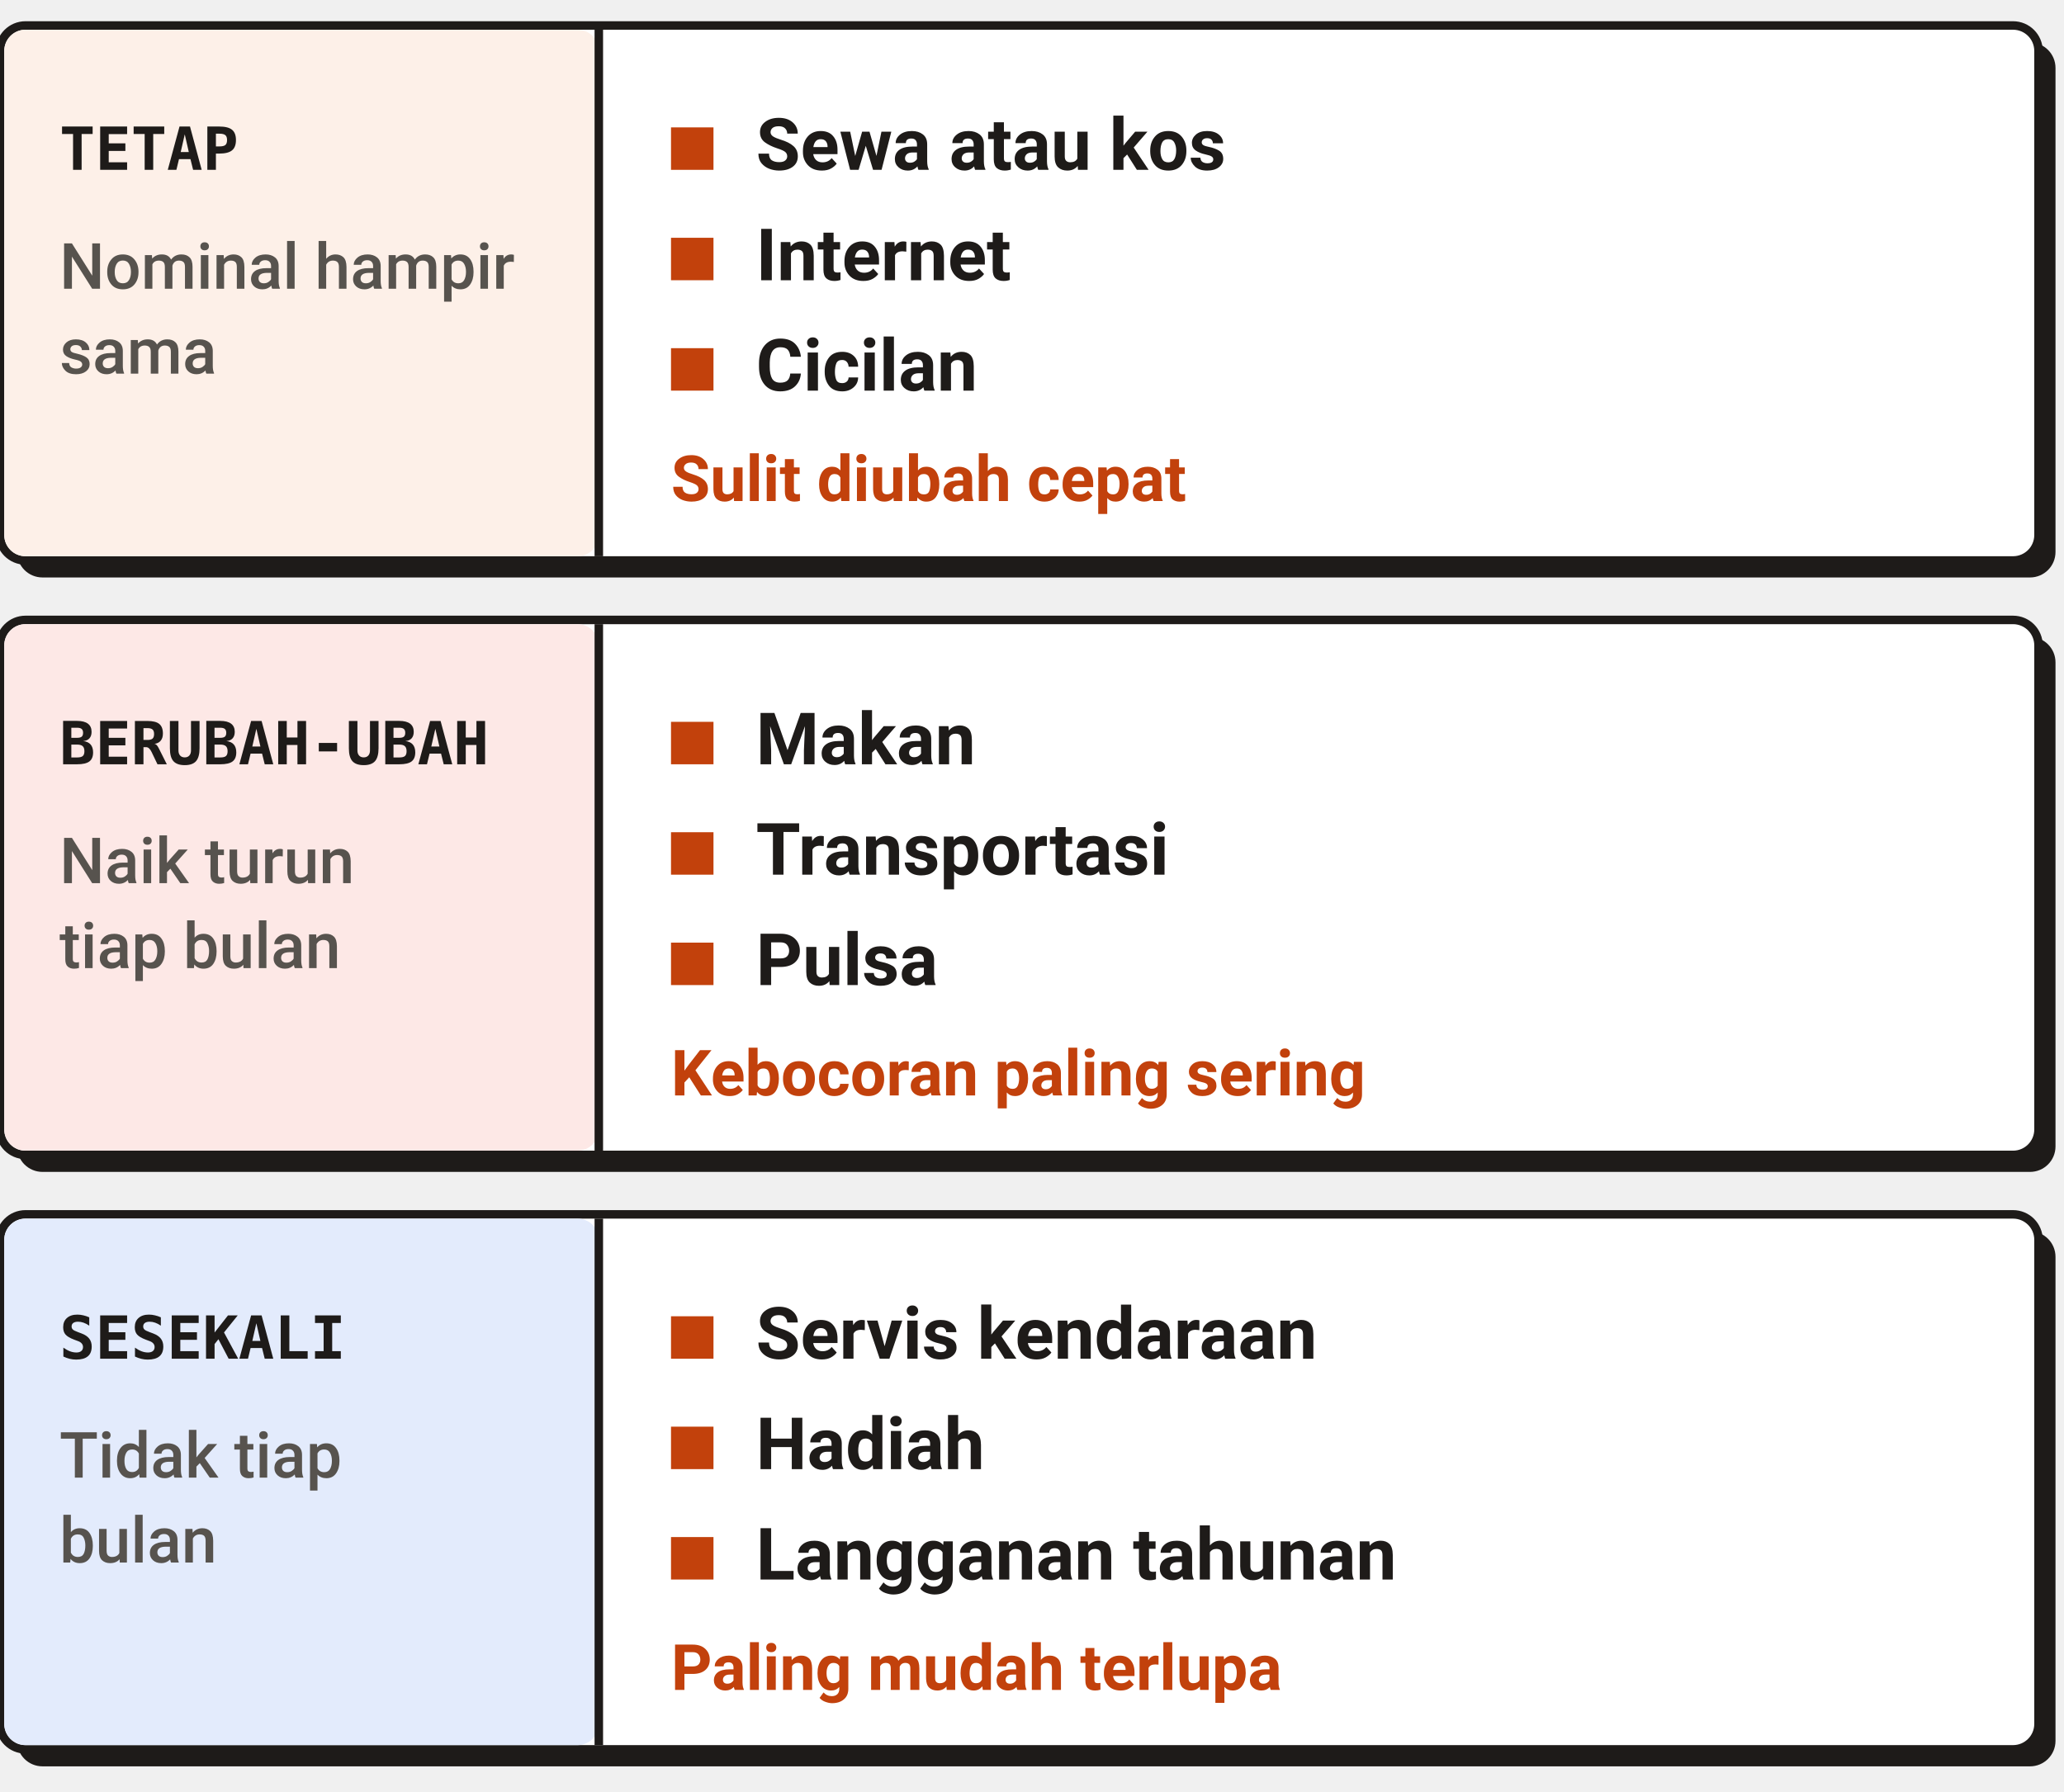
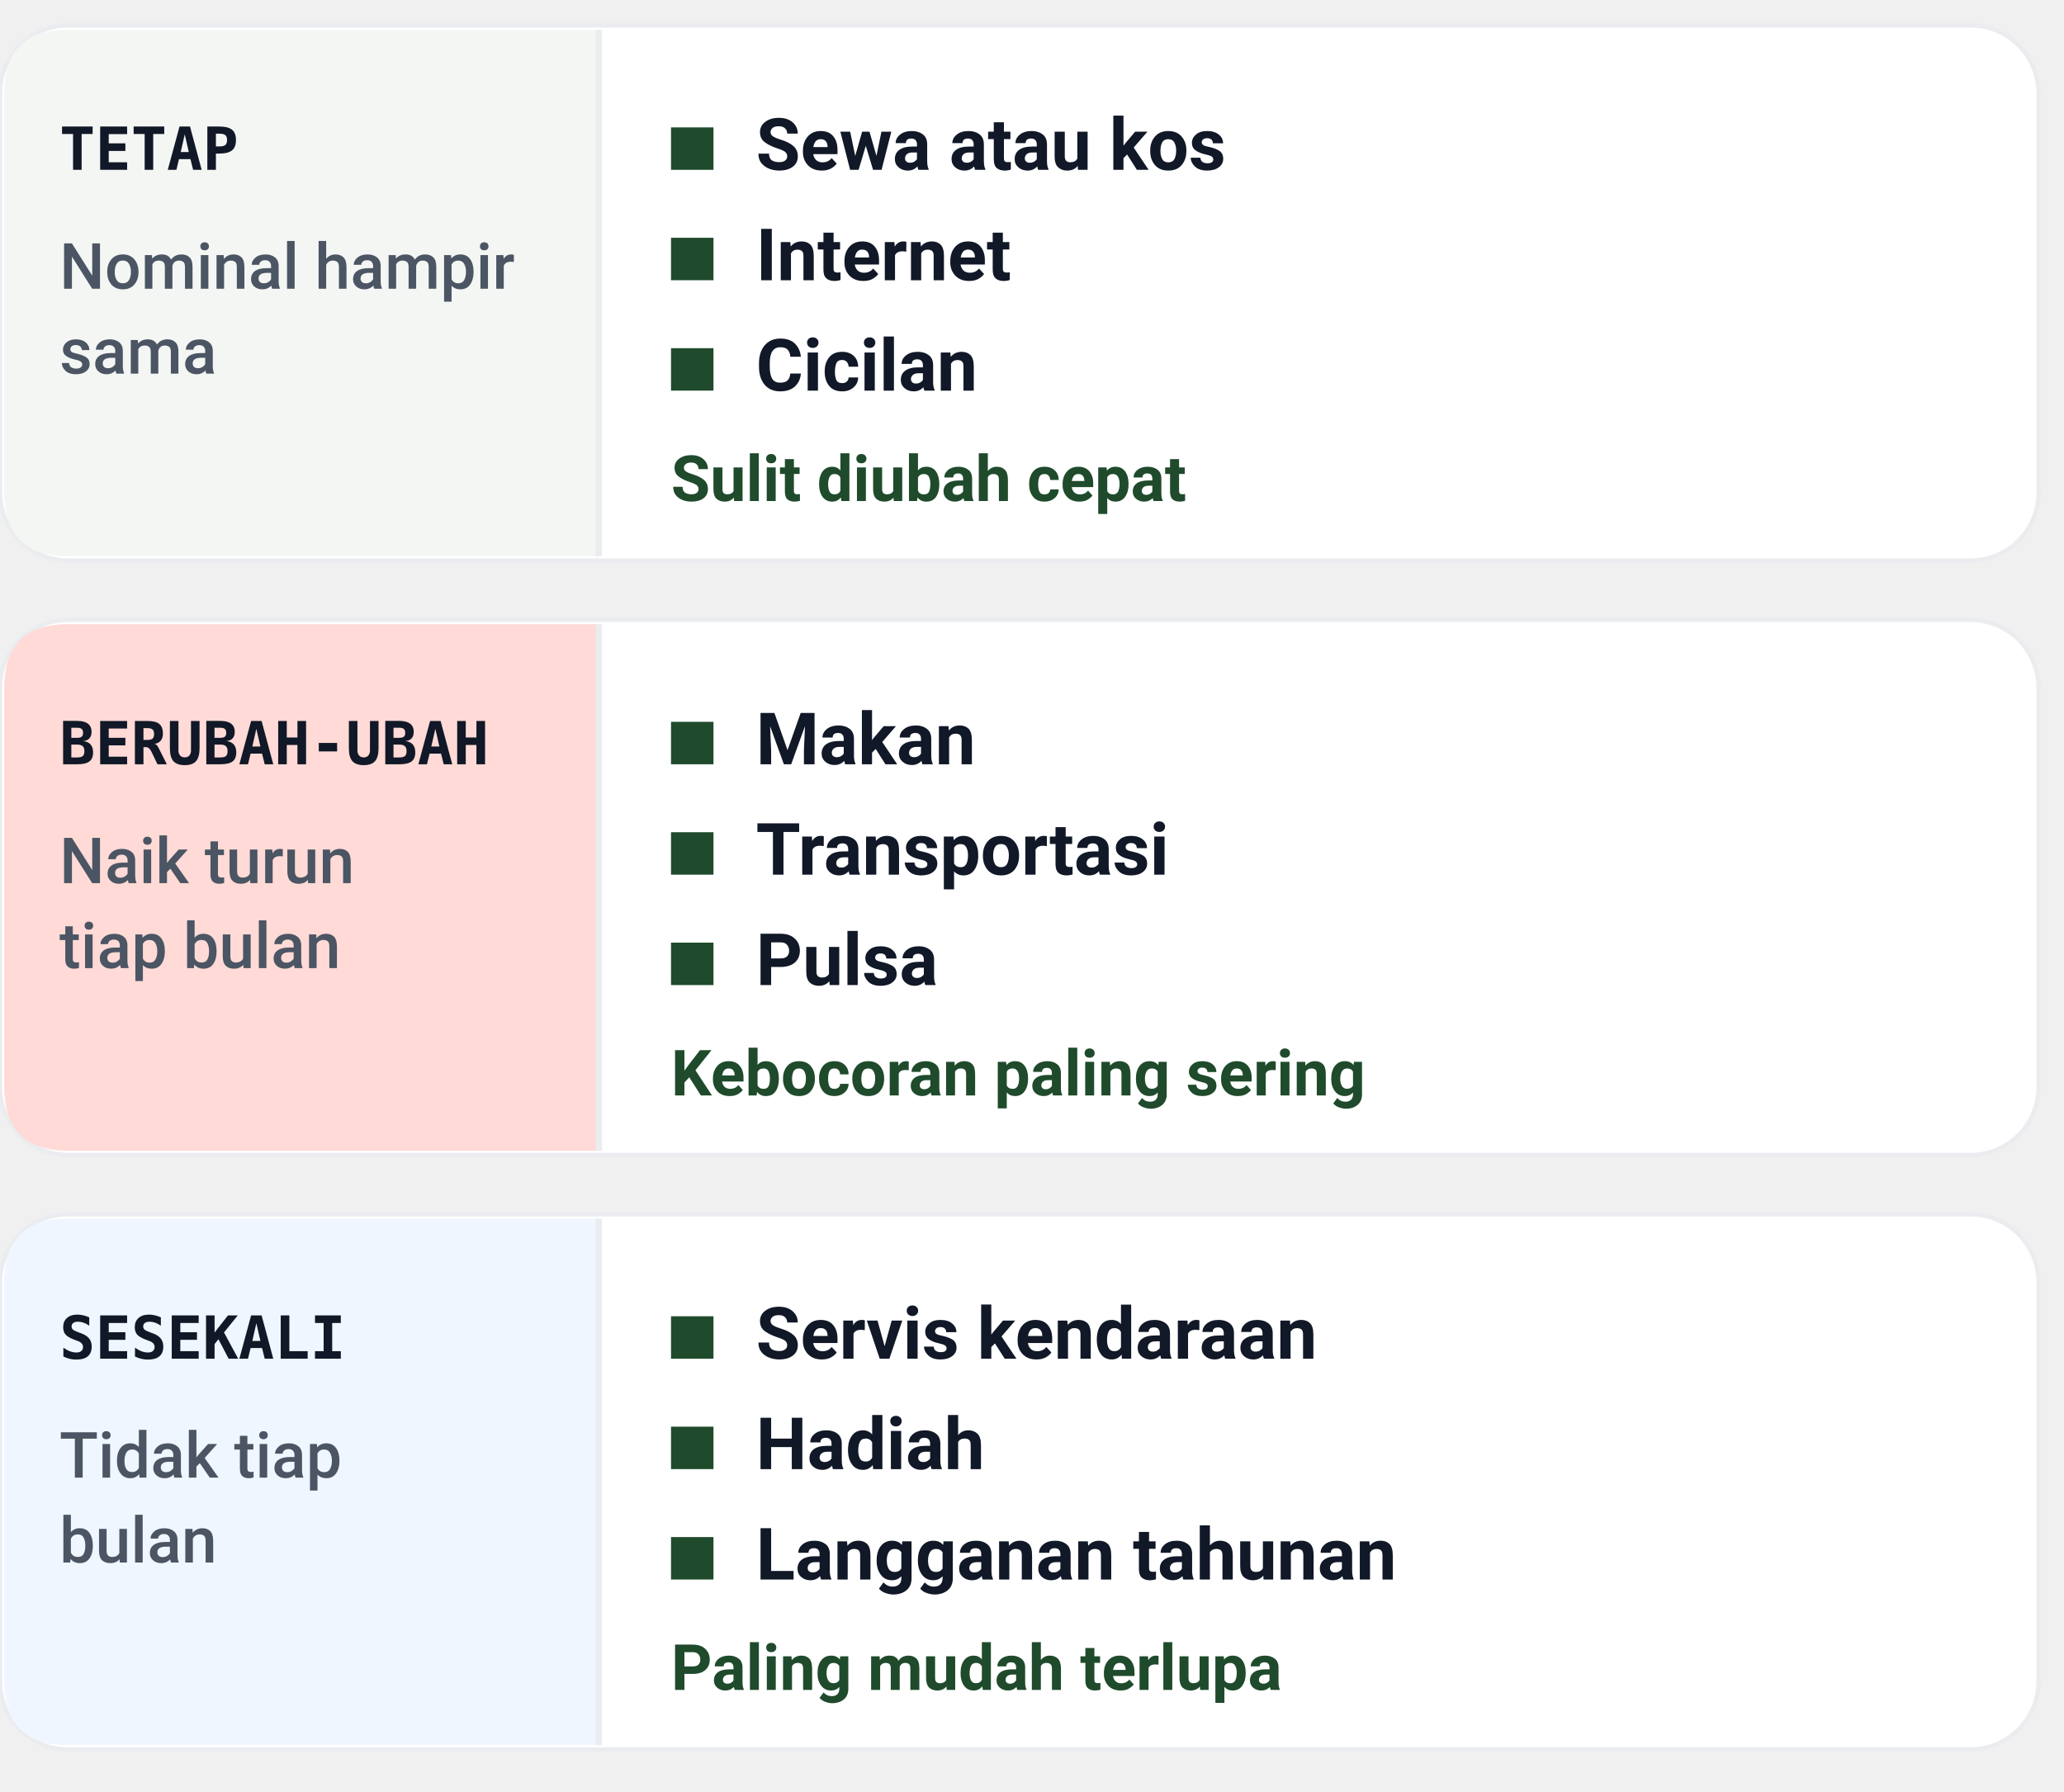
<svg xmlns="http://www.w3.org/2000/svg" width="486" height="422" viewBox="0 0 486 422" role="img" aria-labelledby="t d">
  <style>
- .bg{fill:#fff8f5}.card{fill:#ffffff}.edge{stroke:#1e1b19}.sh{fill:#1e1b19}
- .tx{fill:#1e1b19}.mu{fill:#57534e}.ac{fill:#c2410c}.inc{fill:#15803d}.exp{fill:#b91c1c}.tr{fill:#1d4ed8}
- .f-ac{fill:#c2410c}
- .t-ac{fill:#fdf0e8}.t-in{fill:#dcf2e3}.t-ex{fill:#fde8e6}.t-tr{fill:#e3ebfc}.t-mu{fill:#faf2ee}
- .ln{stroke:#1e1b19;stroke-width:2;fill:none}.ar{fill:#1e1b19}
- text{font-family:ui-sans-serif,system-ui,-apple-system,'Segoe UI',Roboto,sans-serif}
- .m{font-family:ui-monospace,'SFMono-Regular',Menlo,Consolas,monospace}
+ .card{fill:#ffffff}.edge{stroke:#eaecef}
+ .tx{fill:#111827}.mu{fill:#4b5563}.ac{fill:#1f4b2c}.inc{fill:#1f4b2c}.exp{fill:#ba1a1a}.tr{fill:#1d4ed8}
+ .f-ac{fill:#1f4b2c}
+ .t-ac{fill:#f4f6f4}.t-in{fill:#d8e6dc}.t-ex{fill:#ffdad6}.t-tr{fill:#eff6ff}.t-mu{fill:#f3f4f6}
+ .ln{stroke:#eaecef;stroke-width:1.5;fill:none}.ar{fill:#4b5563}
+ text{font-family:'Plus Jakarta Sans',ui-sans-serif,system-ui,-apple-system,'Segoe UI',Roboto,sans-serif}
+ .m{font-family:'Space Mono',ui-monospace,'SFMono-Regular',Menlo,Consolas,monospace}
@media (prefers-color-scheme:dark){
- .card{fill:#2d2823}.edge{stroke:#8a7d6e}.sh{fill:#14120f}
- .tx{fill:#f2ece7}.mu{fill:#a8a29e}.ac{fill:#f46b1c}.inc{fill:#22c55e}.exp{fill:#f87171}.tr{fill:#60a5fa}
- .f-ac{fill:#f46b1c}
- .t-ac{fill:#3d2618}.t-in{fill:#1f3a28}.t-ex{fill:#4a2323}.t-tr{fill:#1f2a44}.t-mu{fill:#1c1916}
- .ln{stroke:#8a7d6e}.ar{fill:#8a7d6e}}
+ .card{fill:#171b18}.edge{stroke:#2a302c}
+ .tx{fill:#eef1ee}.mu{fill:#b8c0ba}.ac{fill:#a2d2a9}.inc{fill:#8fd19e}.exp{fill:#ffb4ab}.tr{fill:#93b4f5}
+ .f-ac{fill:#a2d2a9}
+ .t-ac{fill:#222823}.t-in{fill:#1d3324}.t-ex{fill:#4a2323}.t-tr{fill:#172338}.t-mu{fill:#1a1e1b}
+ .ln{stroke:#2a302c}.ar{fill:#b8c0ba}}
</style>
-   <rect class="sh" x="4" y="10" width="480" height="126" rx="6" />
-   <rect class="card edge" x="0" y="6" width="480" height="126" rx="6" stroke-width="2" />
-   <rect class="t-ac" x="1" y="7" width="140" height="124" rx="5" />
+   <rect class="card edge" x="0" y="6" width="480" height="126" rx="16" stroke-width="1" />
+   <path class="t-ac" d="M141 7H16Q1 7 1 22V116Q1 131 16 131H141Z" />
  <line class="ln" x1="141" y1="7" x2="141" y2="131" />
  <text class="tx m" x="14" y="40" font-size="14" font-weight="700" text-anchor="start">TETAP</text>
  <text class="mu" x="14" y="68" font-size="15" font-weight="500" text-anchor="start">Nominal hampir</text>
  <text class="mu" x="14" y="88" font-size="15" font-weight="500" text-anchor="start">sama</text>
  <rect class="f-ac" x="158" y="30" width="10" height="10" />
  <text class="tx" x="178" y="40" font-size="17" font-weight="600" text-anchor="start">Sewa atau kos</text>
  <rect class="f-ac" x="158" y="56" width="10" height="10" />
  <text class="tx" x="178" y="66" font-size="17" font-weight="600" text-anchor="start">Internet</text>
  <rect class="f-ac" x="158" y="82" width="10" height="10" />
  <text class="tx" x="178" y="92" font-size="17" font-weight="600" text-anchor="start">Cicilan</text>
  <text class="ac" x="158" y="118" font-size="15" font-weight="700" text-anchor="start">Sulit diubah cepat</text>
-   <rect class="sh" x="4" y="150" width="480" height="126" rx="6" />
-   <rect class="card edge" x="0" y="146" width="480" height="126" rx="6" stroke-width="2" />
-   <rect class="t-ex" x="1" y="147" width="140" height="124" rx="5" />
+   <rect class="card edge" x="0" y="146" width="480" height="126" rx="16" stroke-width="1" />
+   <path class="t-ex" d="M141 147H16Q1 147 1 162V256Q1 271 16 271H141Z" />
  <line class="ln" x1="141" y1="147" x2="141" y2="271" />
  <text class="tx m" x="14" y="180" font-size="14" font-weight="700" text-anchor="start">BERUBAH-UBAH</text>
  <text class="mu" x="14" y="208" font-size="15" font-weight="500" text-anchor="start">Naik turun</text>
  <text class="mu" x="14" y="228" font-size="15" font-weight="500" text-anchor="start">tiap bulan</text>
  <rect class="f-ac" x="158" y="170" width="10" height="10" />
  <text class="tx" x="178" y="180" font-size="17" font-weight="600" text-anchor="start">Makan</text>
  <rect class="f-ac" x="158" y="196" width="10" height="10" />
  <text class="tx" x="178" y="206" font-size="17" font-weight="600" text-anchor="start">Transportasi</text>
  <rect class="f-ac" x="158" y="222" width="10" height="10" />
  <text class="tx" x="178" y="232" font-size="17" font-weight="600" text-anchor="start">Pulsa</text>
  <text class="ac" x="158" y="258" font-size="15" font-weight="700" text-anchor="start">Kebocoran paling sering</text>
-   <rect class="sh" x="4" y="290" width="480" height="126" rx="6" />
-   <rect class="card edge" x="0" y="286" width="480" height="126" rx="6" stroke-width="2" />
-   <rect class="t-tr" x="1" y="287" width="140" height="124" rx="5" />
+   <rect class="card edge" x="0" y="286" width="480" height="126" rx="16" stroke-width="1" />
+   <path class="t-tr" d="M141 287H16Q1 287 1 302V396Q1 411 16 411H141Z" />
  <line class="ln" x1="141" y1="287" x2="141" y2="411" />
  <text class="tx m" x="14" y="320" font-size="14" font-weight="700" text-anchor="start">SESEKALI</text>
  <text class="mu" x="14" y="348" font-size="15" font-weight="500" text-anchor="start">Tidak tiap</text>
  <text class="mu" x="14" y="368" font-size="15" font-weight="500" text-anchor="start">bulan</text>
  <rect class="f-ac" x="158" y="310" width="10" height="10" />
  <text class="tx" x="178" y="320" font-size="17" font-weight="600" text-anchor="start">Servis kendaraan</text>
  <rect class="f-ac" x="158" y="336" width="10" height="10" />
  <text class="tx" x="178" y="346" font-size="17" font-weight="600" text-anchor="start">Hadiah</text>
  <rect class="f-ac" x="158" y="362" width="10" height="10" />
  <text class="tx" x="178" y="372" font-size="17" font-weight="600" text-anchor="start">Langganan tahunan</text>
  <text class="ac" x="158" y="398" font-size="15" font-weight="700" text-anchor="start">Paling mudah terlupa</text>
</svg>
